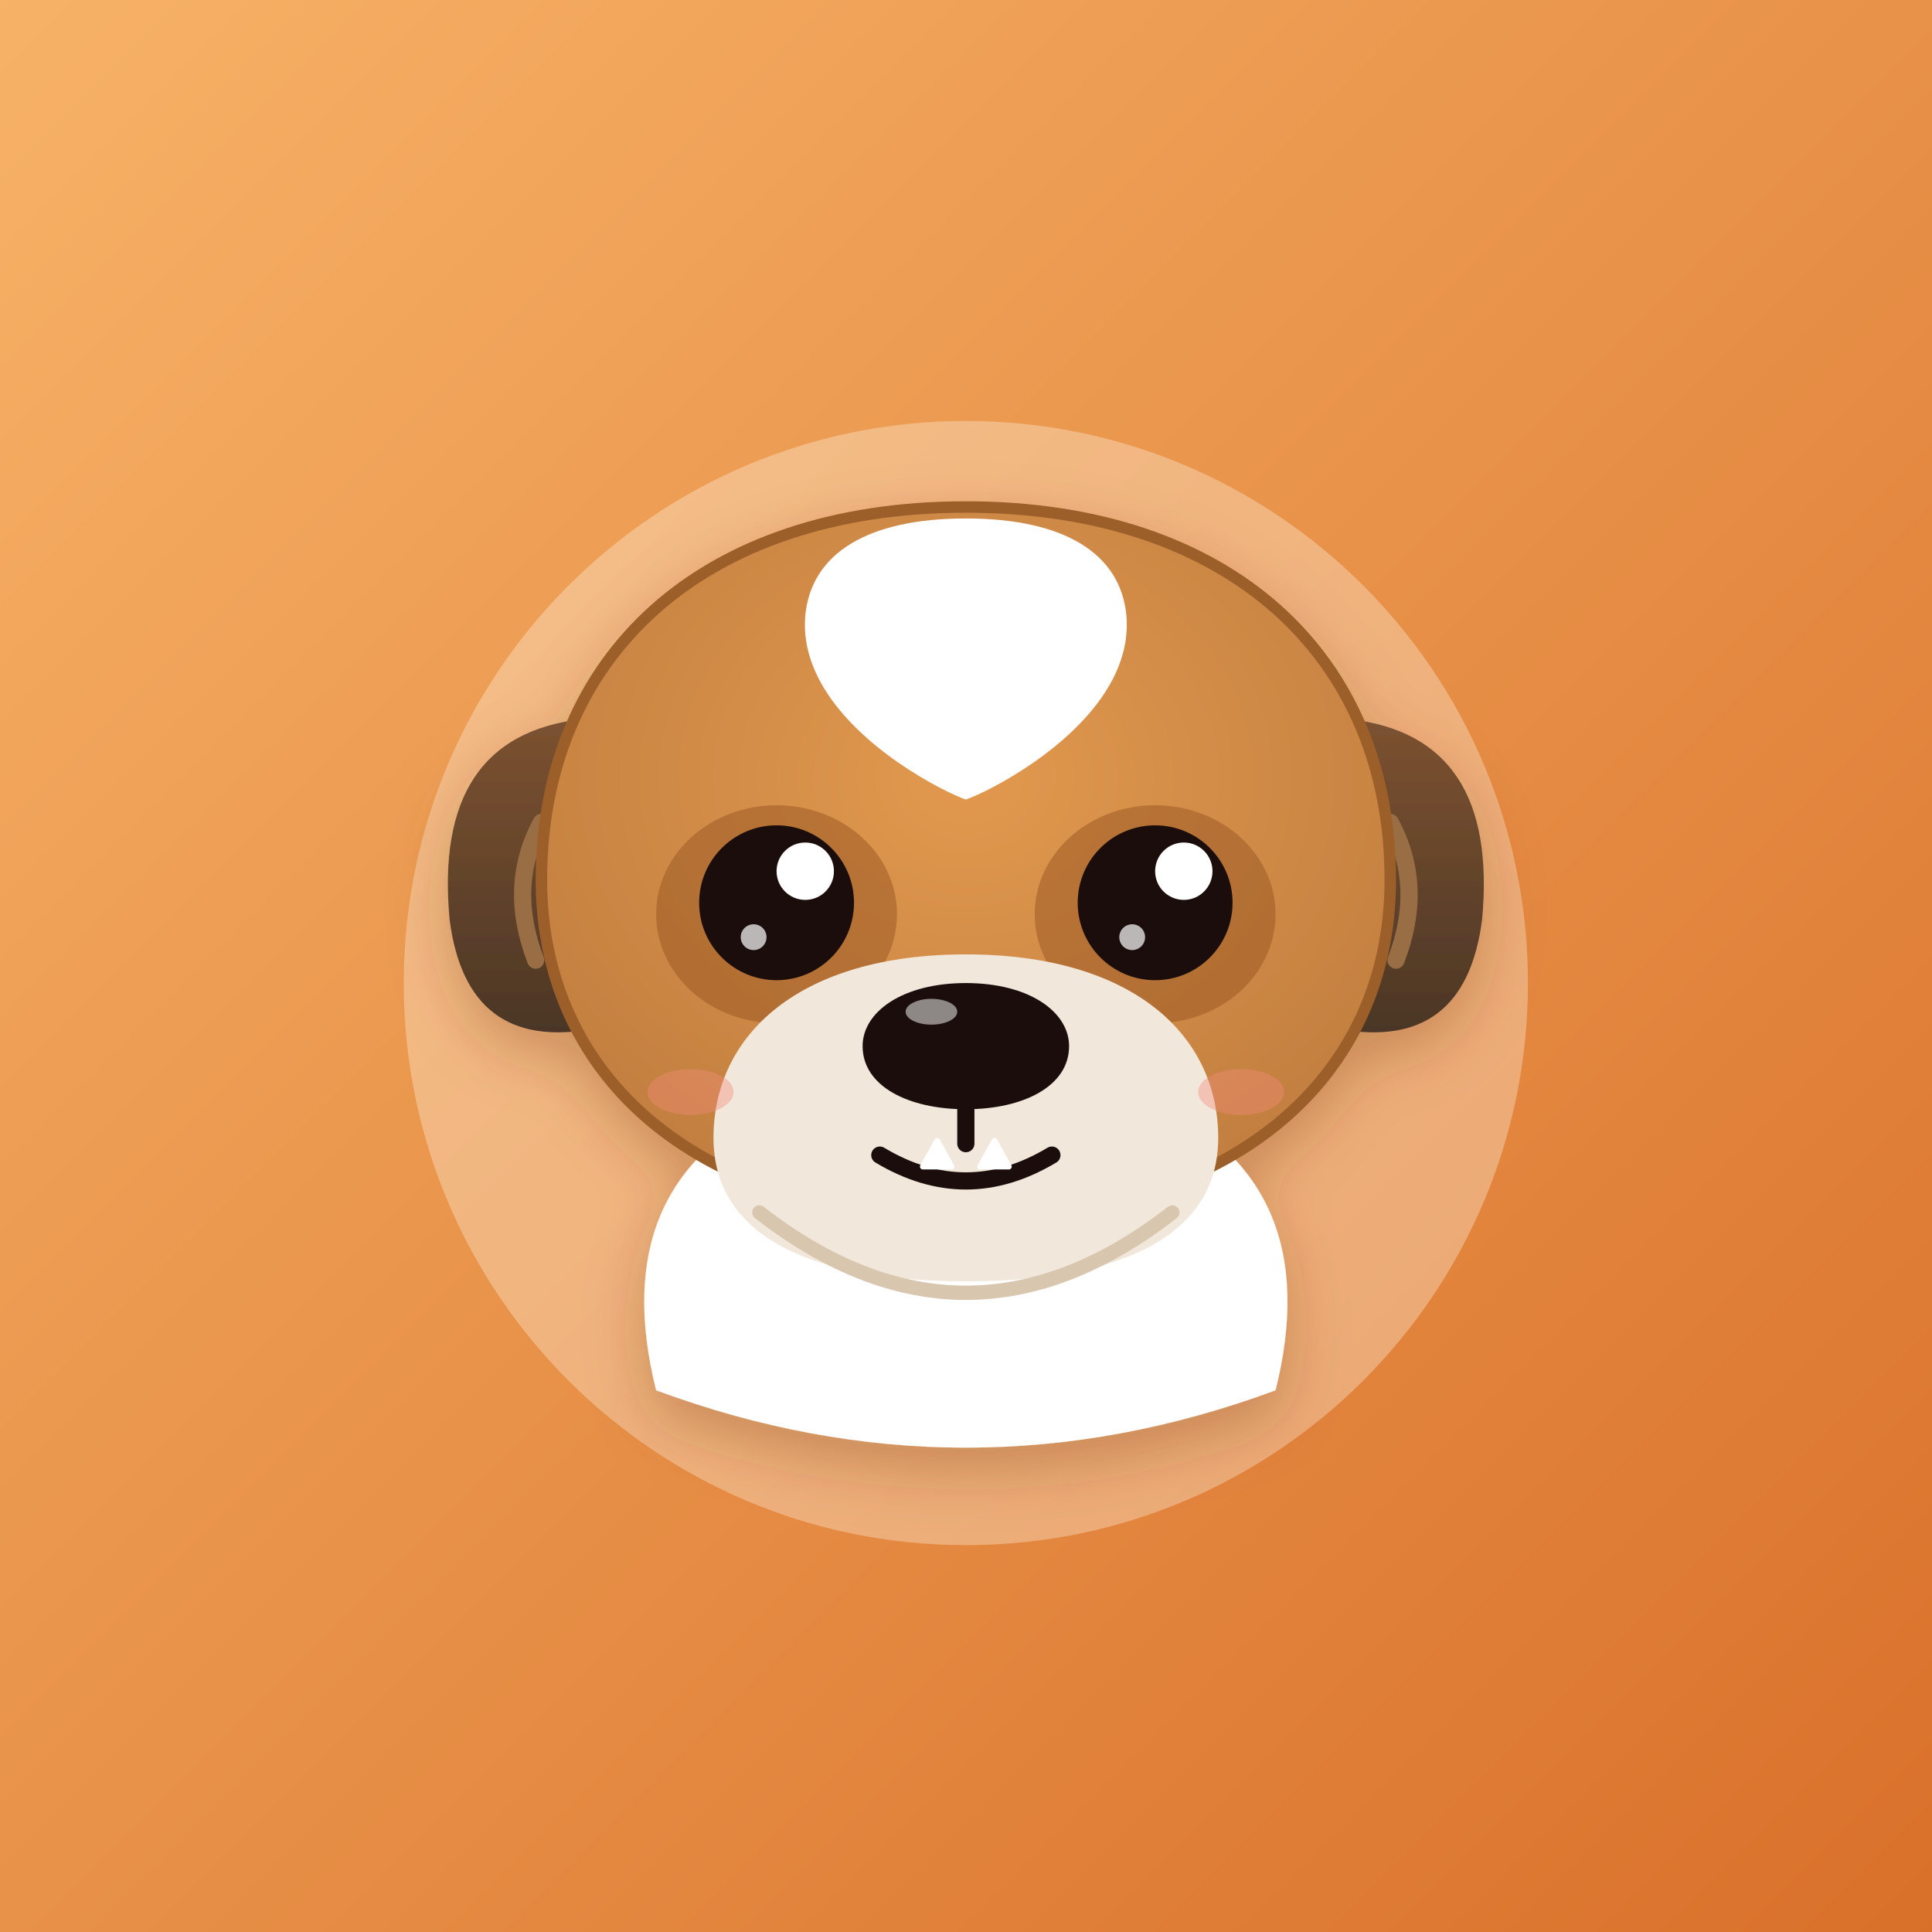
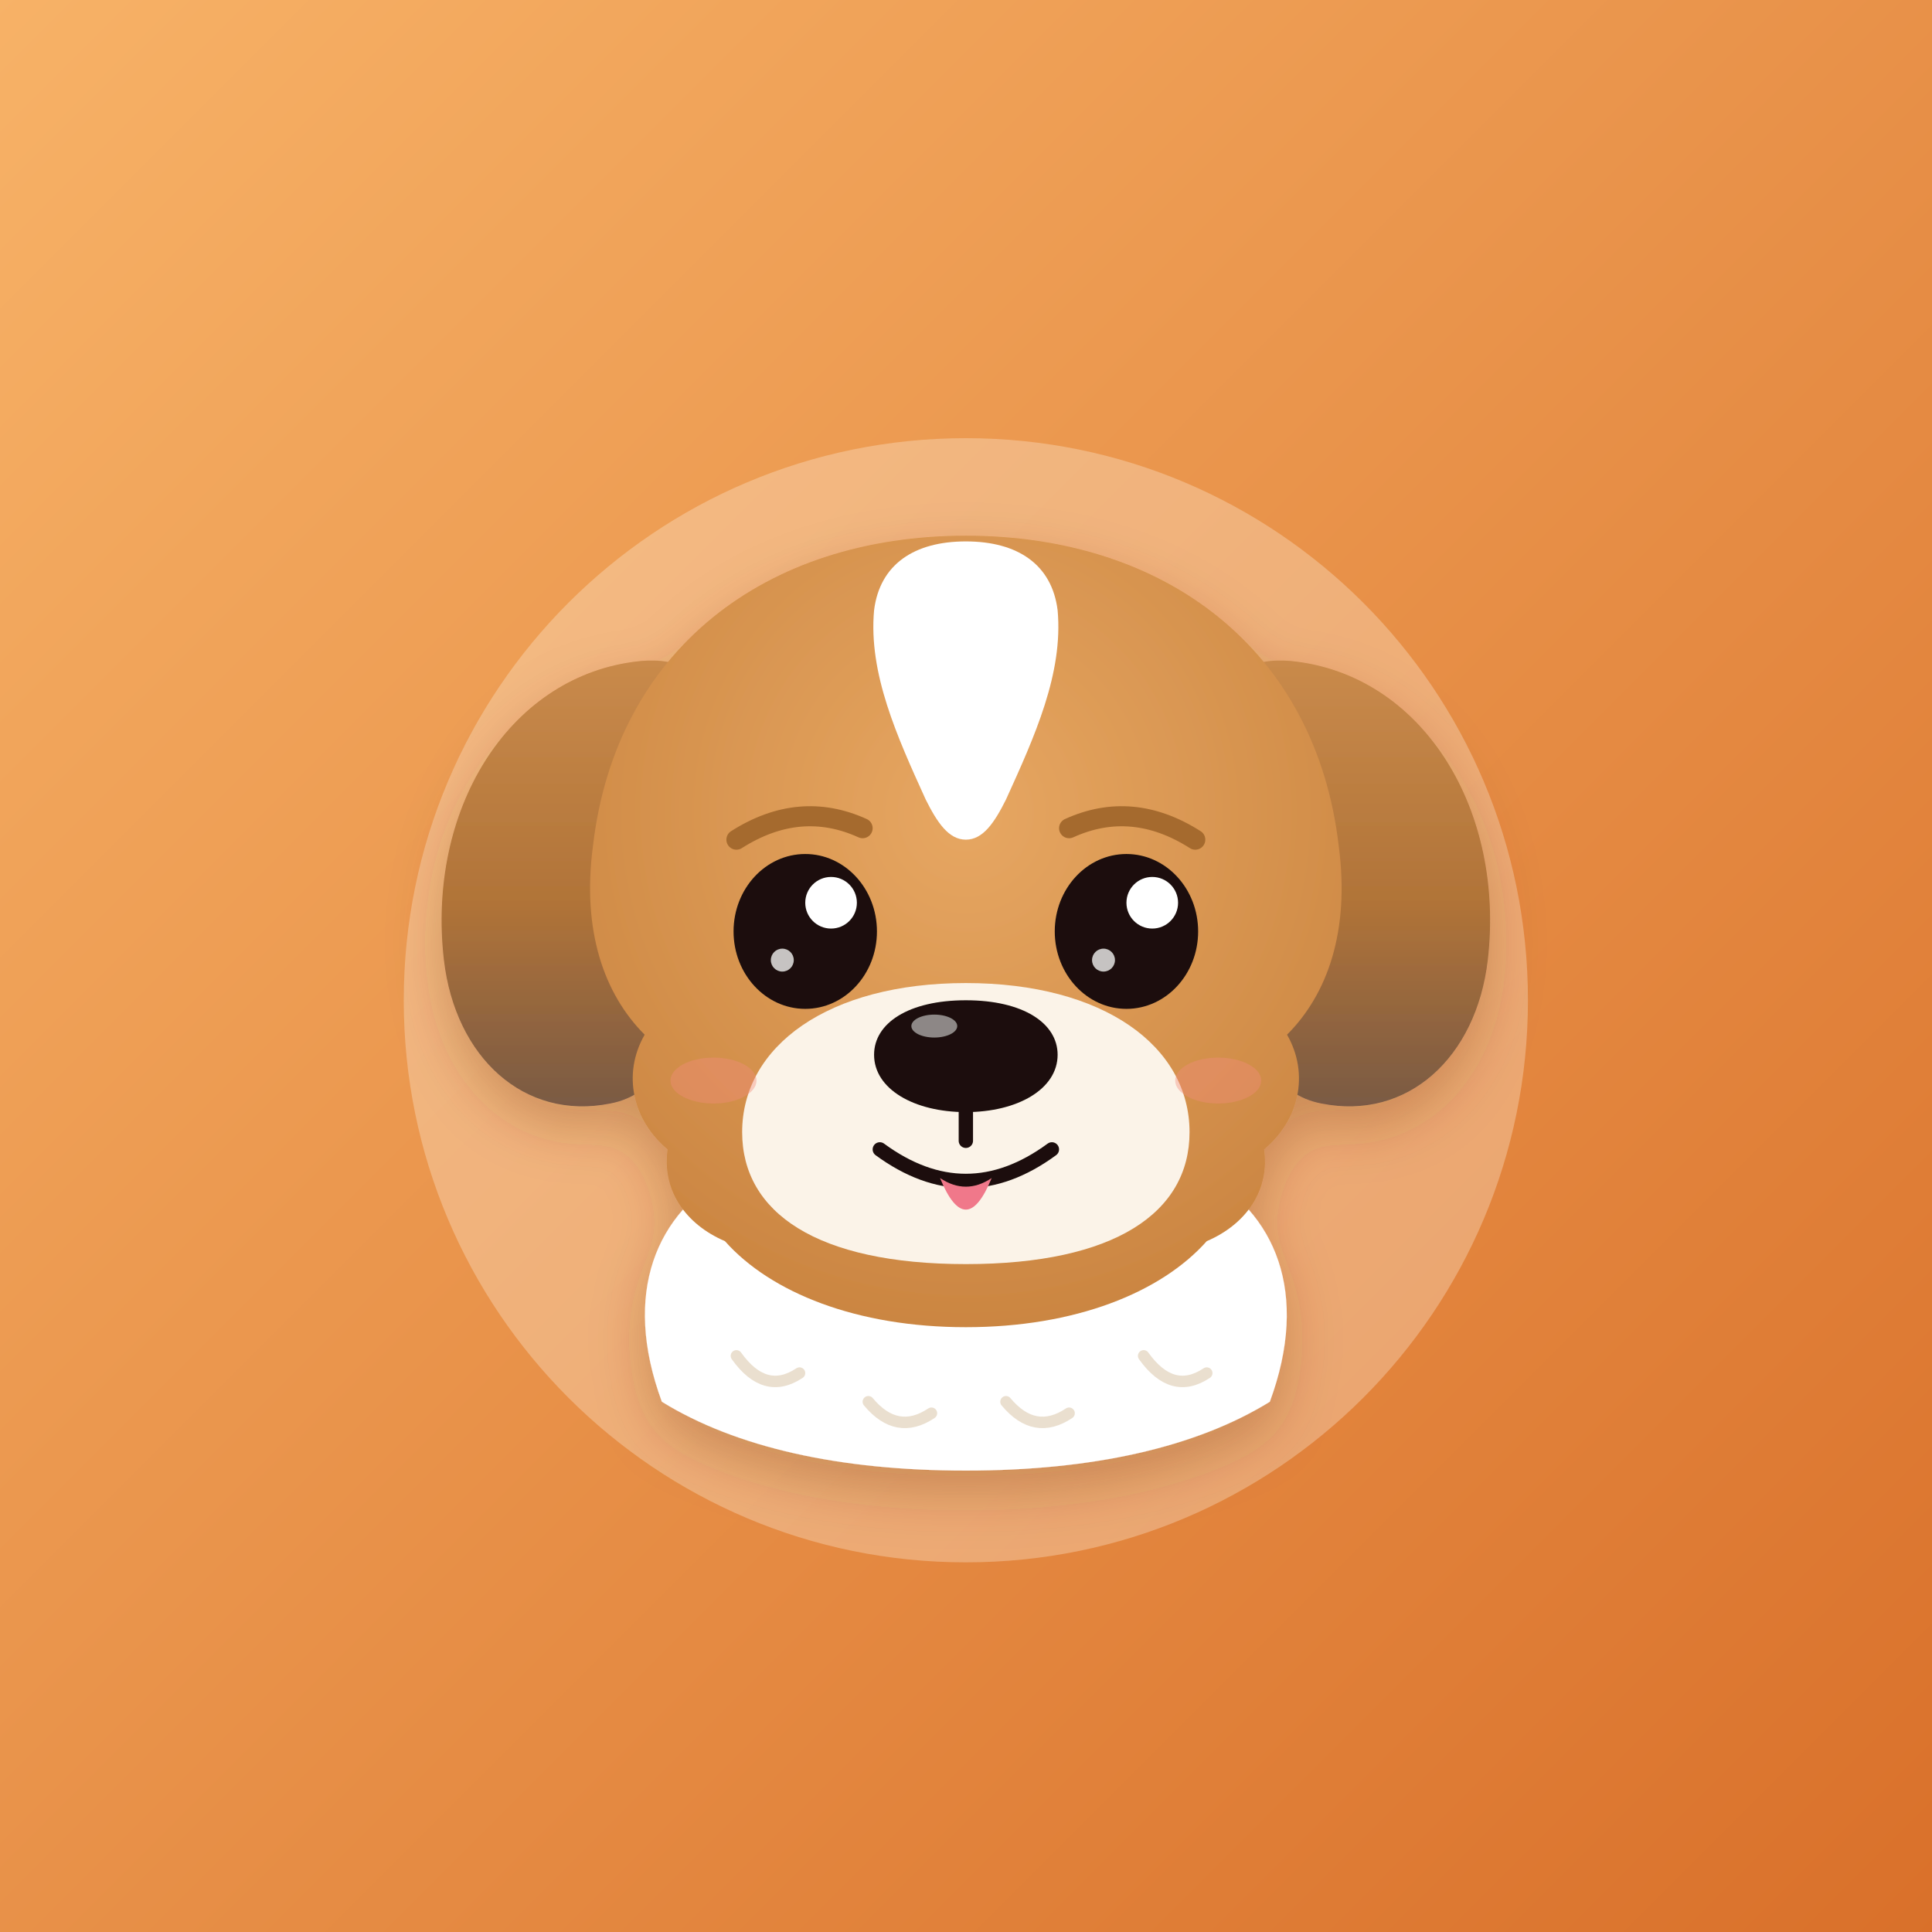
<svg xmlns="http://www.w3.org/2000/svg" viewBox="0 0 512 512" width="512" height="512">
  <defs>
    <linearGradient id="bg" x1="0" y1="0" x2="1" y2="1">
      <stop offset="0" stop-color="#F7B267" />
      <stop offset="1" stop-color="#D9702A" />
    </linearGradient>
-     <radialGradient id="face" cx="50%" cy="38%" r="68%">
-       <stop offset="0" stop-color="#E2994F" />
-       <stop offset="1" stop-color="#BF7C3E" />
+     <radialGradient id="fur" cx="50%" cy="35%" r="70%">
+       <stop offset="0" stop-color="#E7A762" />
+       <stop offset="1" stop-color="#C9833F" />
    </radialGradient>
    <linearGradient id="ear" x1="0" y1="0" x2="0" y2="1">
-       <stop offset="0" stop-color="#7C5230" />
-       <stop offset="1" stop-color="#4B3626" />
+       <stop offset="0" stop-color="#C98A4B" />
+       <stop offset=".55" stop-color="#B07338" />
+       <stop offset="1" stop-color="#7A5A44" />
    </linearGradient>
    <filter id="sh" x="-20%" y="-20%" width="140%" height="150%">
-       <feDropShadow dx="0" dy="8" stdDeviation="10" flood-color="#6B3208" flood-opacity=".28" />
+       <feDropShadow dx="0" dy="8" stdDeviation="9" flood-color="#6B3208" flood-opacity=".25" />
    </filter>
  </defs>
  <rect width="512" height="512" fill="url(#bg)" />
  <g transform="translate(61.4 61.4) scale(.76)">
-     <circle cx="256" cy="262" r="196" fill="#FFF3E2" opacity=".35" />
-     <g id="dog" filter="url(#sh)">
-       <path d="M148 404 q-18-72 42-100 h132 q60 28 42 100 q-108 40 -216 0z" fill="#FFFFFF" />
-       <path d="M196 326 q22 24 60 24 q38 0 60-24" fill="none" stroke="#E6D7C2" stroke-width="5" stroke-linecap="round" />
-       <path d="M214 352 q42 16 84 0" fill="none" stroke="#E6D7C2" stroke-width="4" stroke-linecap="round" />
-       <path d="M122 170 q-52 6 -46 70 q6 46 50 38 q22-30 20-84 q-2-20 -24-24z" fill="url(#ear)" />
-       <path d="M390 170 q52 6 46 70 q-6 46 -50 38 q-22-30 -20-84 q2-20 24-24z" fill="url(#ear)" />
-       <path d="M108 206 q-12 22 -2 48" fill="none" stroke="#9A6E45" stroke-width="6" stroke-linecap="round" />
-       <path d="M404 206 q12 22 2 48" fill="none" stroke="#9A6E45" stroke-width="6" stroke-linecap="round" />
-       <path d="M256 96 c-92 0 -148 52 -148 130 c0 70 56 118 148 118 c92 0 148 -48 148 -118 c0 -78 -56 -130 -148 -130z" fill="url(#face)" stroke="#9C5F2A" stroke-width="4" />
-       <path d="M256 100 c-34 0 -54 12 -56 34 c-2 24 20 44 40 56 c10 6 16 8 16 8 c0 0 6 -2 16 -8 c20 -12 42 -32 40 -56 c-2 -22 -22 -34 -56 -34z" fill="#FFFFFF" />
-       <ellipse cx="190" cy="238" rx="42" ry="38" fill="#9C5A24" opacity=".55" />
-       <ellipse cx="322" cy="238" rx="42" ry="38" fill="#9C5A24" opacity=".55" />
-       <path d="M256 252 c-58 0 -88 28 -88 64 c0 32 30 50 88 50 c58 0 88 -18 88 -50 c0 -36 -30 -64 -88 -64z" fill="#F1E7DA" />
-       <path d="M184 342 q36 28 72 28 q36 0 72 -28" fill="none" stroke="#D8C6AE" stroke-width="5" stroke-linecap="round" />
-       <circle cx="190" cy="234" r="27" fill="#1A0F0C" />
-       <circle cx="322" cy="234" r="27" fill="#1A0F0C" />
-       <circle cx="200" cy="223" r="10" fill="#FFFFFF" />
-       <circle cx="332" cy="223" r="10" fill="#FFFFFF" />
-       <circle cx="182" cy="246" r="4.5" fill="#FFFFFF" opacity=".7" />
-       <circle cx="314" cy="246" r="4.5" fill="#FFFFFF" opacity=".7" />
-       <path d="M256 262 c-22 0 -36 10 -36 22 c0 14 16 22 36 22 c20 0 36 -8 36 -22 c0 -12 -14 -22 -36 -22z" fill="#1A0F0C" />
-       <ellipse cx="244" cy="272" rx="9" ry="4.5" fill="#FFFFFF" opacity=".5" />
-       <path d="M256 306 v12" stroke="#1A0F0C" stroke-width="6" stroke-linecap="round" />
-       <path d="M226 322 q30 18 60 0" fill="none" stroke="#1A0F0C" stroke-width="6" stroke-linecap="round" />
-       <path d="M241 326 l5 -9 l5 9z M261 326 l5 -9 l5 9z" fill="#FFFFFF" stroke="#FFFFFF" stroke-width="2" stroke-linejoin="round" />
-       <ellipse cx="160" cy="300" rx="15" ry="8" fill="#F28B7B" opacity=".4" />
-       <ellipse cx="352" cy="300" rx="15" ry="8" fill="#F28B7B" opacity=".4" />
+     <circle cx="256" cy="268" r="196" fill="#FFF3E2" opacity=".32" />
+     <g filter="url(#sh)">
+       <path d="M150 408 c-14 -38 -2 -66 24 -80 c14 -8 28 -10 40 -4 c14 10 28 14 42 14 c14 0 28 -4 42 -14 c12 -6 26 -4 40 4 c26 14 38 42 24 80 c-26 16 -62 24 -106 24 c-44 0 -80 -8 -106 -24z" fill="#FFFFFF" />
+       <path d="M176 392 q10 14 22 6 M222 408 q10 12 22 4 M270 408 q10 12 22 4 M318 392 q10 14 22 6" fill="none" stroke="#EADFCF" stroke-width="4" stroke-linecap="round" />
+       <path d="M140 150 c-44 6 -72 52 -66 104 c4 34 28 56 58 50 c16 -3 24 -18 24 -38 c0 -40 8 -76 16 -100 c-8 -14 -18 -18 -32 -16z" fill="url(#ear)" />
+       <path d="M372 150 c44 6 72 52 66 104 c-4 34 -28 56 -58 50 c-16 -3 -24 -18 -24 -38 c0 -40 -8 -76 -16 -100 c8 -14 18 -18 32 -16z" fill="url(#ear)" />
+       <path d="M256 106 c-70 0 -122 40 -130 108 c-4 30 4 52 18 66 c-8 14 -4 30 8 40 c-2 14 6 26 20 32 c16 18 46 30 84 30 c38 0 68 -12 84 -30 c14 -6 22 -18 20 -32 c12 -10 16 -26 8 -40 c14 -14 22 -36 18 -66 c-8 -68 -60 -108 -130 -108z" fill="url(#fur)" />
+       <path d="M256 108 c-18 0 -30 8 -32 24 c-2 22 8 44 18 66 c4 8 8 14 14 14 c6 0 10 -6 14 -14 c10 -22 20 -44 18 -66 c-2 -16 -14 -24 -32 -24z" fill="#FFFFFF" />
+       <path d="M256 262 c-48 0 -78 22 -78 52 c0 28 26 46 78 46 c52 0 78 -18 78 -46 c0 -30 -30 -52 -78 -52z" fill="#FBF3E8" />
+       <ellipse cx="200" cy="244" rx="25" ry="27" fill="#1A0F0C" />
+       <ellipse cx="312" cy="244" rx="25" ry="27" fill="#1A0F0C" />
+       <circle cx="209" cy="234" r="9" fill="#FFFFFF" />
+       <circle cx="321" cy="234" r="9" fill="#FFFFFF" />
+       <circle cx="192" cy="254" r="4" fill="#FFFFFF" opacity=".75" />
+       <circle cx="304" cy="254" r="4" fill="#FFFFFF" opacity=".75" />
+       <path d="M176 212 q22 -14 44 -4 M336 212 q-22 -14 -44 -4" fill="none" stroke="#A56A2E" stroke-width="7" stroke-linecap="round" />
+       <path d="M256 268 c-20 0 -32 8 -32 19 c0 12 14 20 32 20 c18 0 32 -8 32 -20 c0 -11 -12 -19 -32 -19z" fill="#1A0F0C" />
+       <ellipse cx="245" cy="277" rx="8" ry="4" fill="#FFFFFF" opacity=".5" />
+       <path d="M256 307 v10" stroke="#1A0F0C" stroke-width="5" stroke-linecap="round" />
+       <path d="M226 320 q30 22 60 0" fill="none" stroke="#1A0F0C" stroke-width="5" stroke-linecap="round" />
+       <path d="M247 330 q9 22 18 0 q-9 6 -18 0z" fill="#F0788A" />
+       <ellipse cx="168" cy="296" rx="15" ry="8" fill="#F28B7B" opacity=".4" />
+       <ellipse cx="344" cy="296" rx="15" ry="8" fill="#F28B7B" opacity=".4" />
    </g>
  </g>
</svg>
